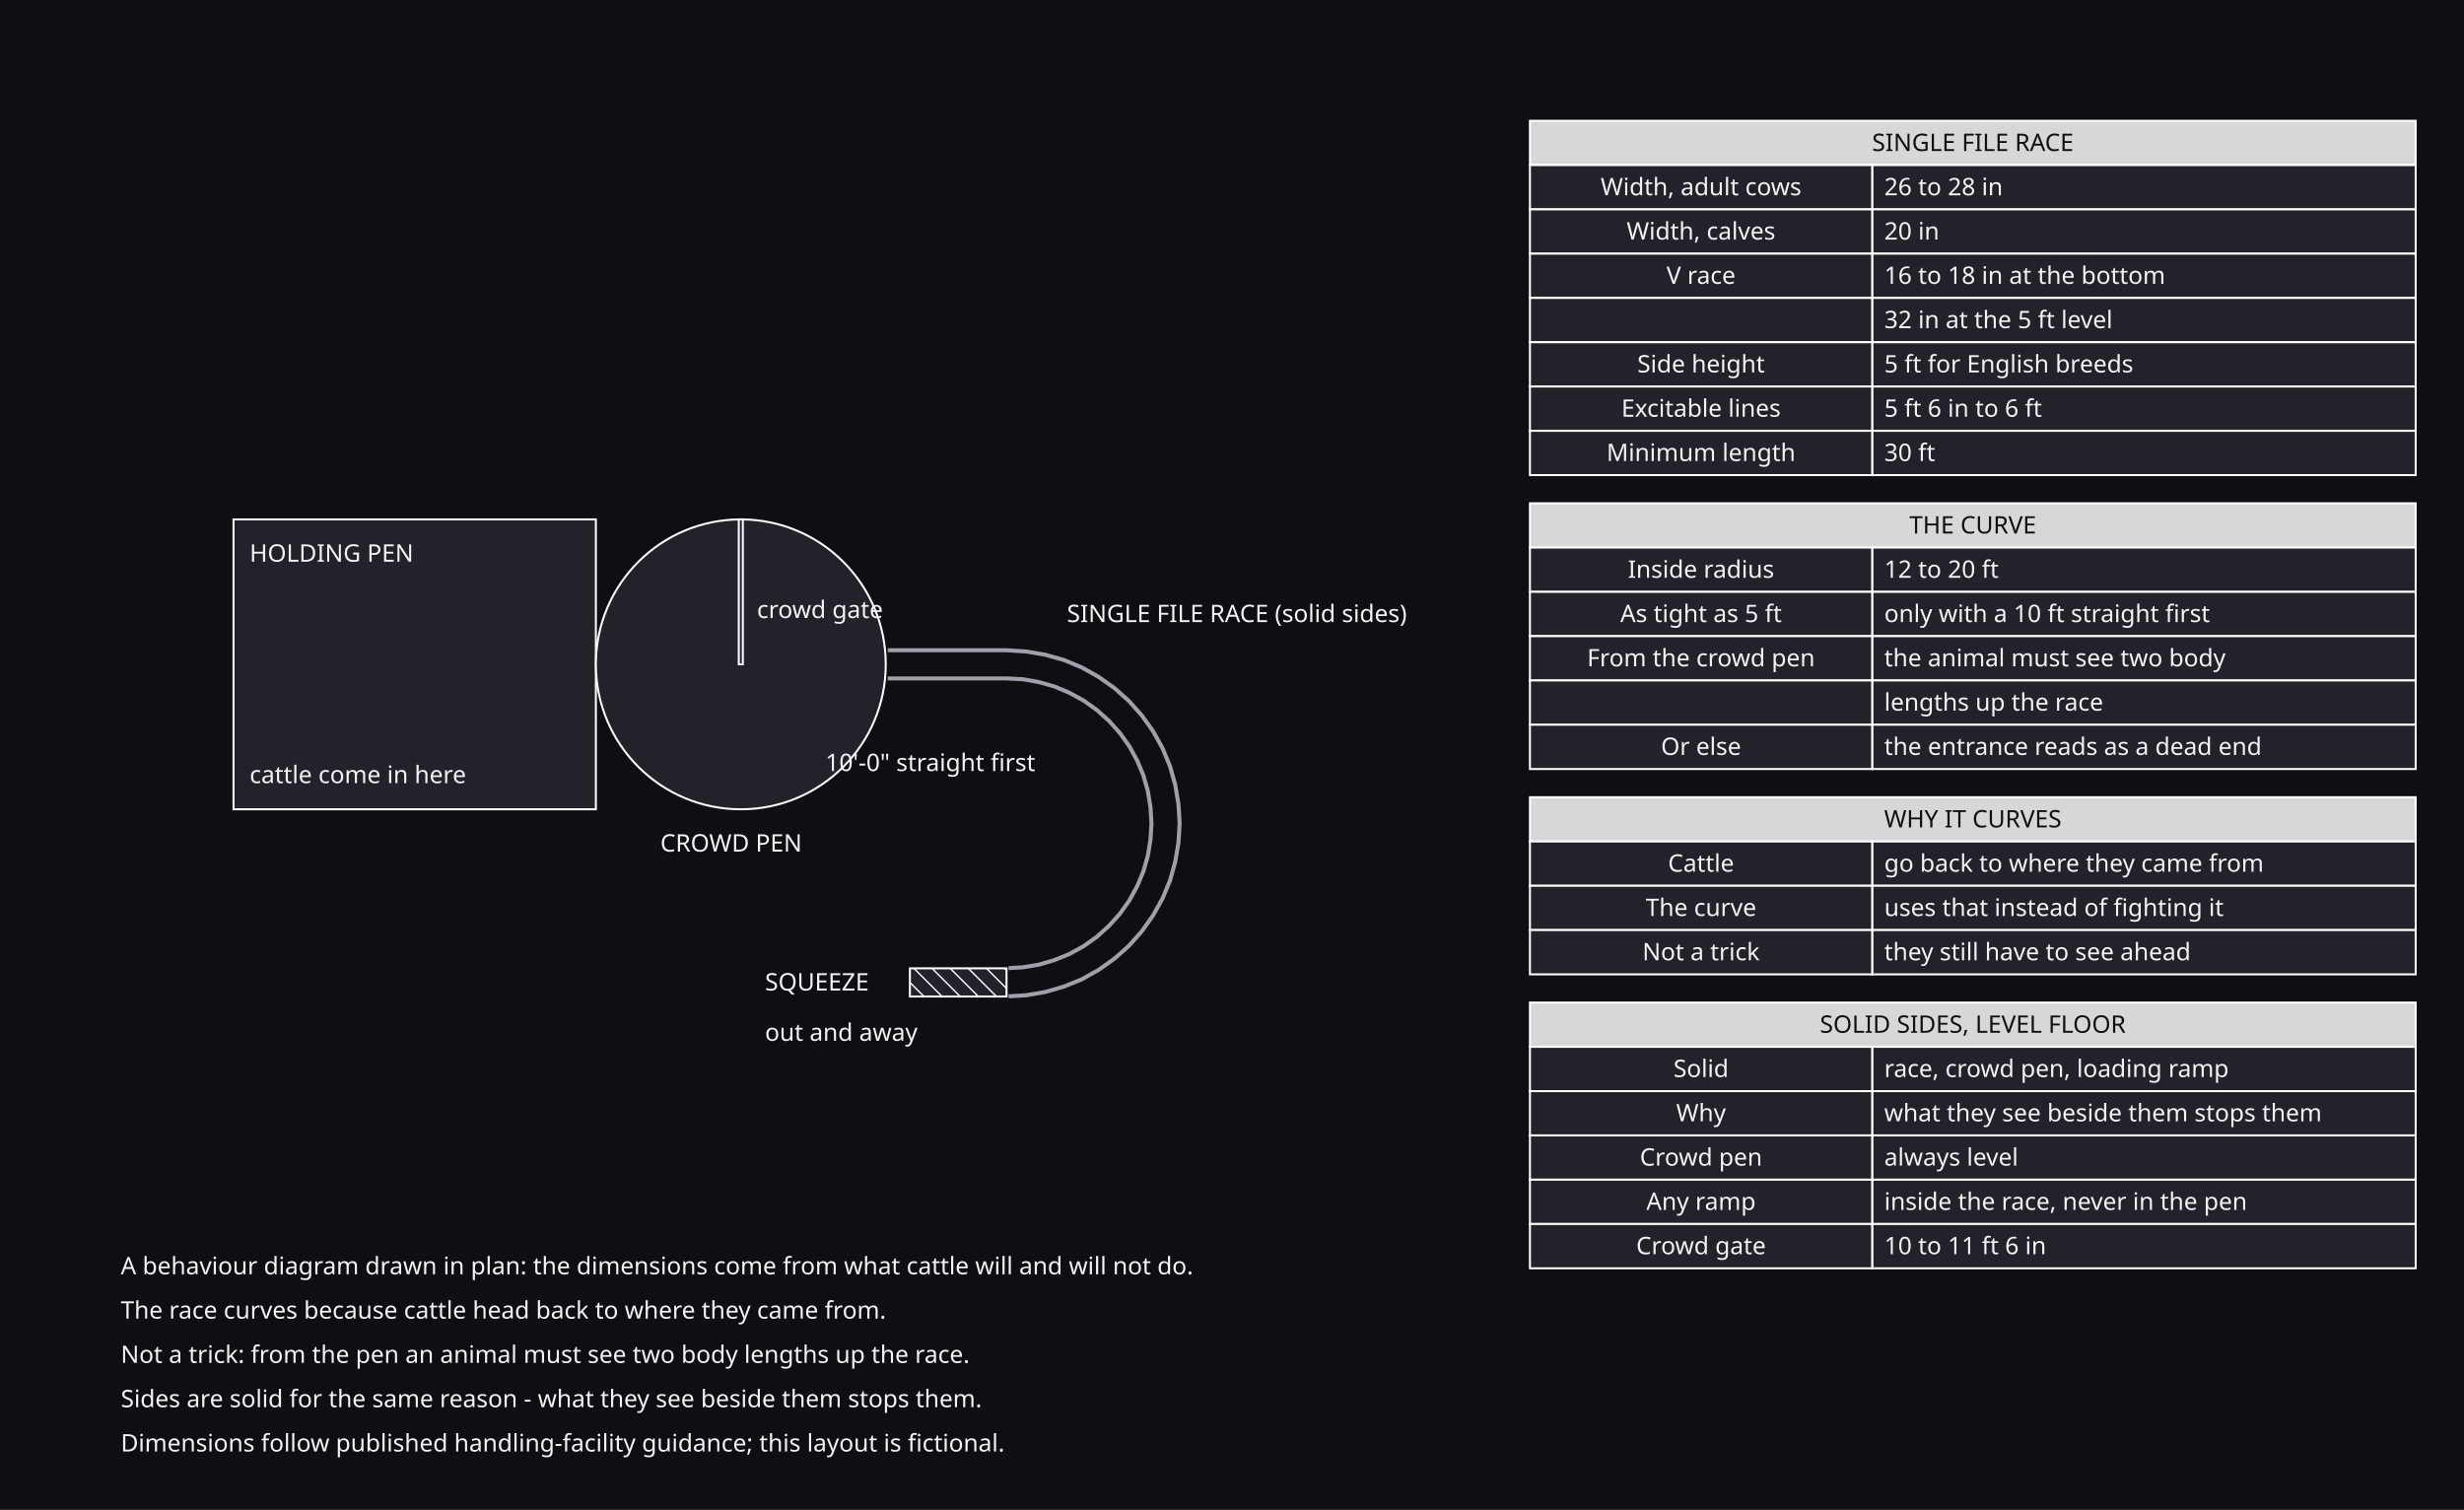
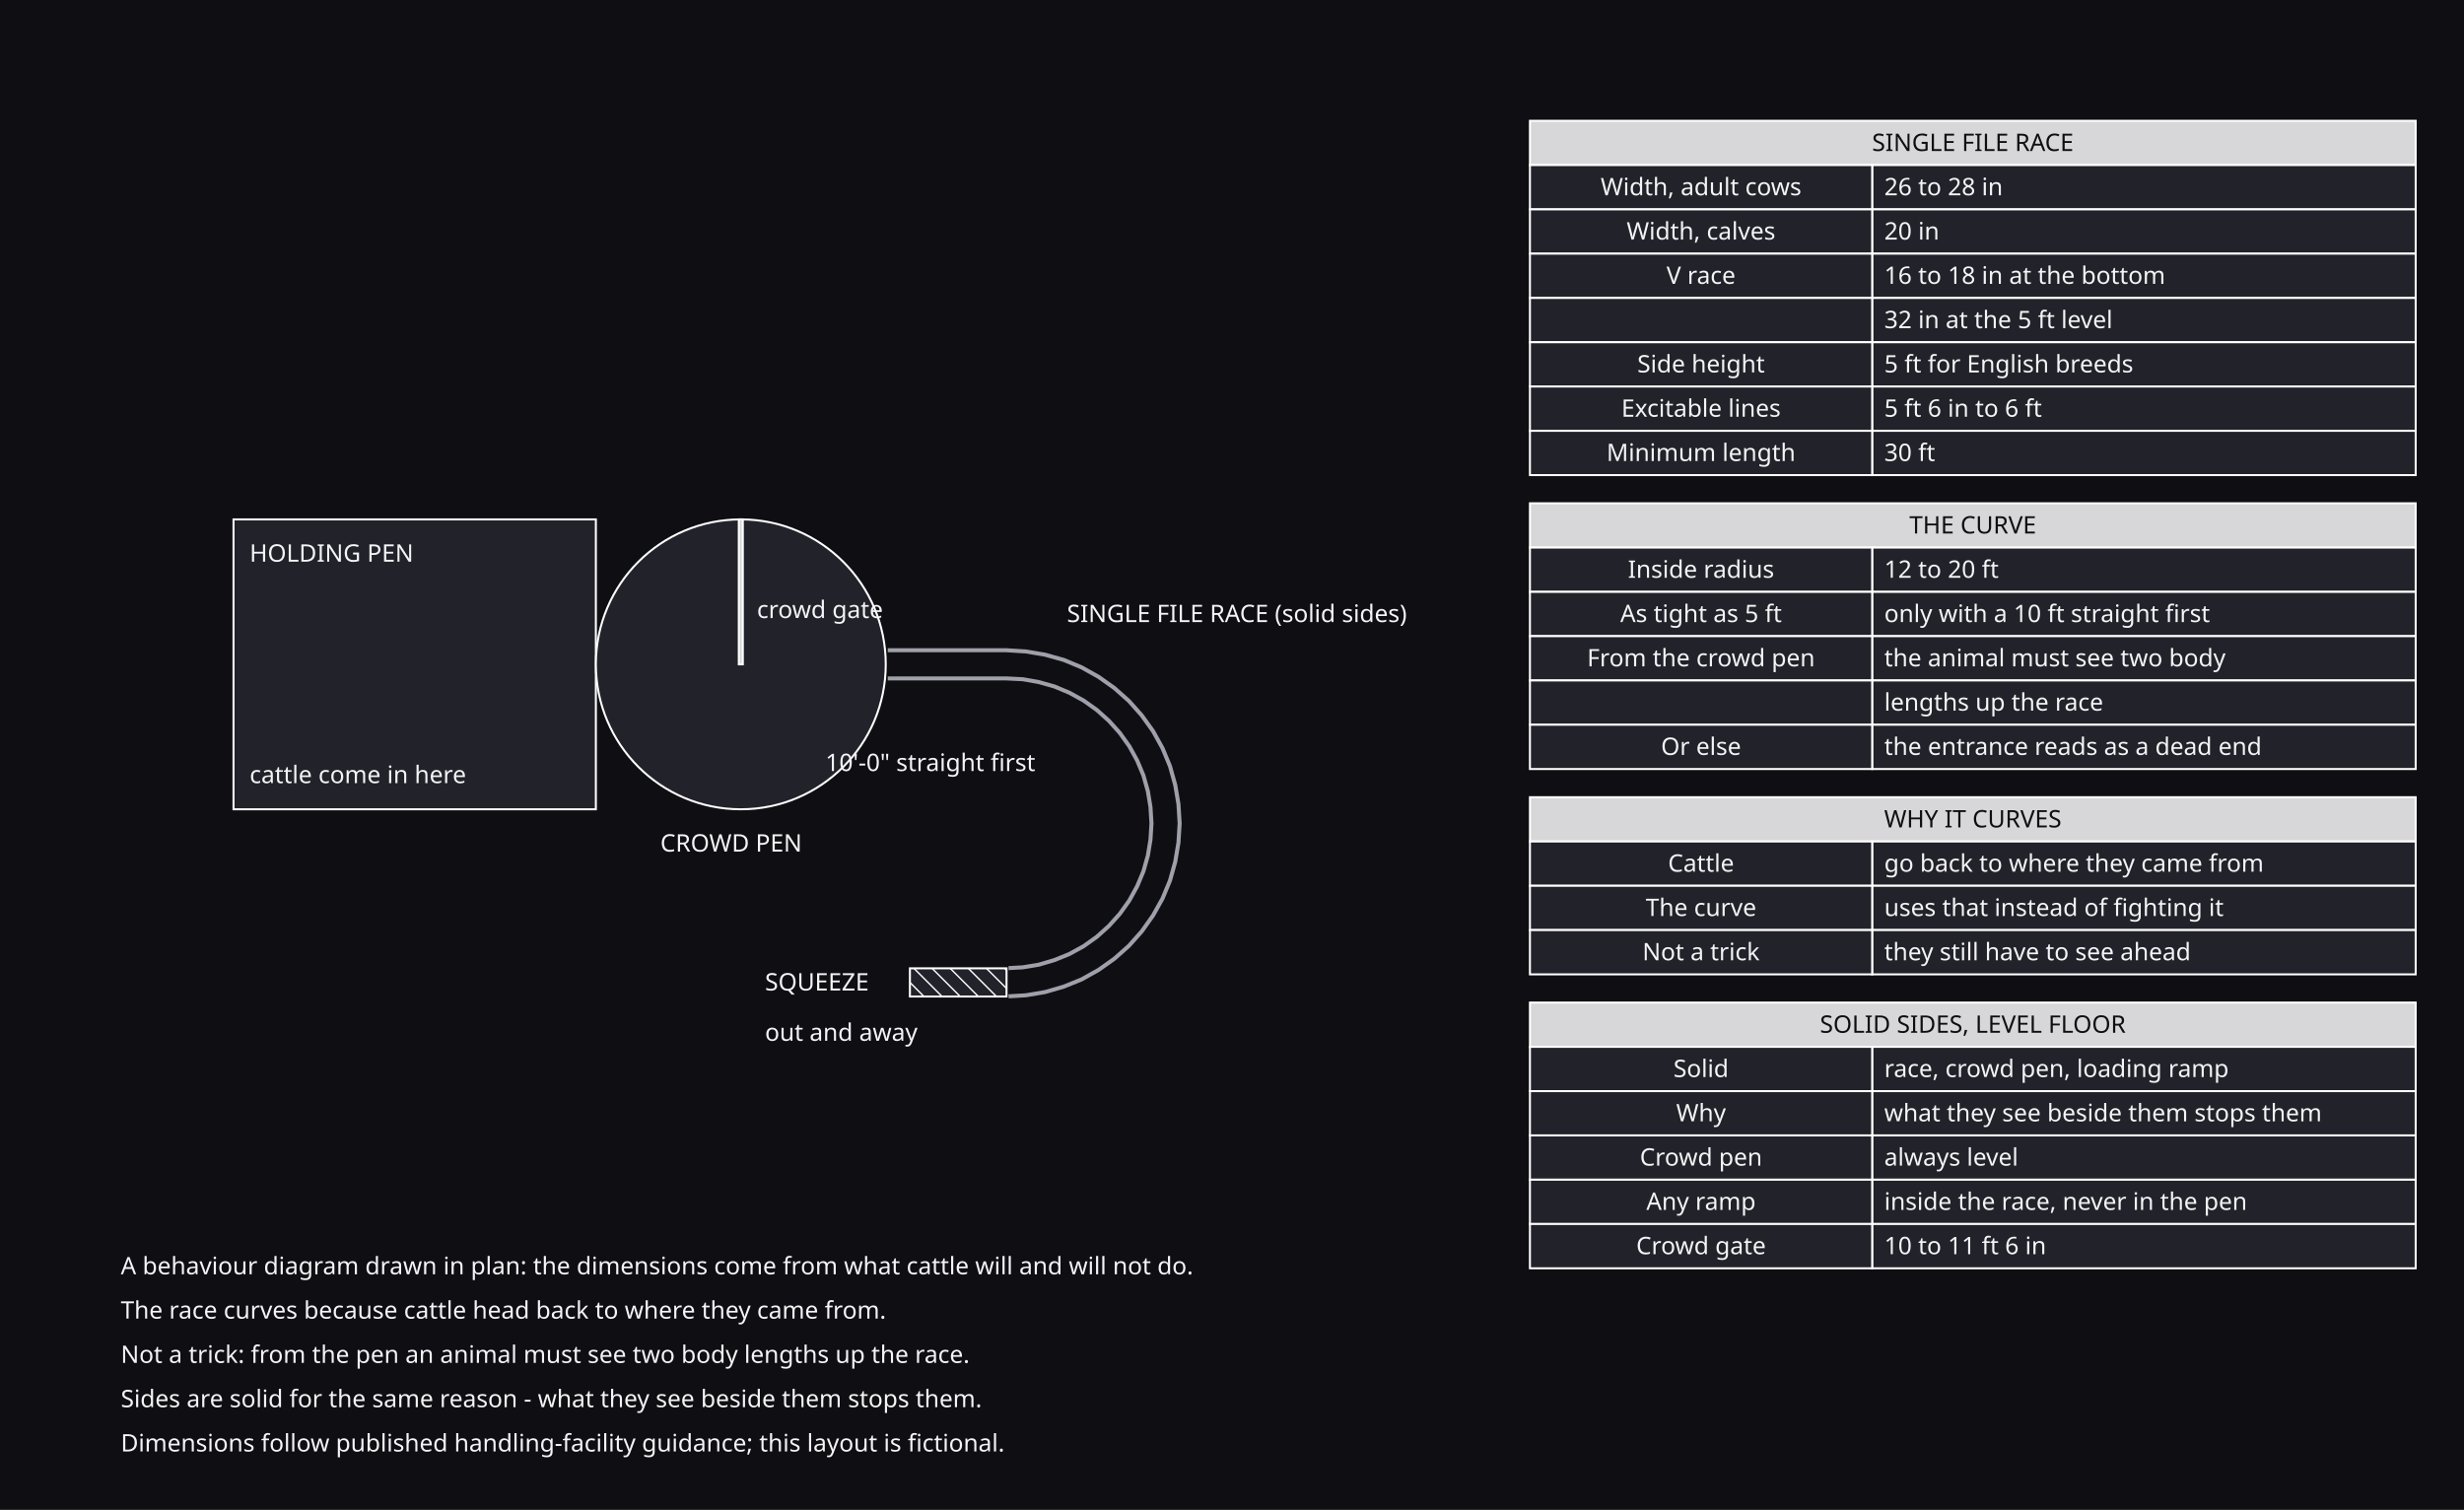
<svg xmlns="http://www.w3.org/2000/svg" width="1224" height="750" viewBox="0 0 1224 750">
  <defs>
    <marker id="arrow" viewBox="0 0 10 10" refX="9" refY="5" markerWidth="6" markerHeight="6" orient="auto">
      <path d="M 0 0 L 10 5 L 0 10 z" fill="#a0a0ab" />
    </marker>
  </defs>
  <rect data-paper="1" x="0" y="0" width="1224" height="750" fill="#0f0f13" />
  <g data-edge="i0&gt;i1" data-pinned="false">
    <path d="M 441 337 L 500 337 L 508.1 337.4 L 516 338.8 L 523.8 341 L 531.2 344.1 L 538.3 348 L 544.9 352.7 L 550.9 358.1 L 556.3 364.1 L 561 370.7 L 564.9 377.8 L 568 385.2 L 570.2 393 L 571.5 400.9 L 572 409 L 571.5 417.1 L 570.2 425 L 568 432.8 L 564.9 440.2 L 561 447.3 L 556.3 453.9 L 550.9 459.9 L 544.9 465.3 L 538.3 470 L 531.2 473.9 L 523.8 476.9 L 516 479.2 L 508.1 480.5 L 501 480.9" fill="none" stroke="#a0a0ab" stroke-width="2" />
  </g>
  <g data-edge="o0&gt;o1" data-pinned="false">
    <path d="M 441 323 L 500 323 L 509.6 323.6 L 519.1 325.2 L 528.4 327.8 L 537.3 331.5 L 545.7 336.2 L 553.6 341.8 L 560.8 348.2 L 567.2 355.4 L 572.8 363.2 L 577.5 371.7 L 581.2 380.6 L 583.8 389.9 L 585.4 399.4 L 586 409 L 585.4 418.6 L 583.8 428.1 L 581.2 437.4 L 577.5 446.3 L 572.8 454.7 L 567.2 462.6 L 560.8 469.8 L 553.6 476.2 L 545.7 481.8 L 537.3 486.5 L 528.4 490.1 L 519.1 492.8 L 509.6 494.4 L 501 494.9" fill="none" stroke="#a0a0ab" stroke-width="2" />
  </g>
  <g data-node="hold" data-pinned="false" data-shape="rect">
    <rect x="116" y="258" width="180" height="144" fill="#22222a" stroke="#ffffff" stroke-width="1" />
  </g>
  <g data-node="pen" data-pinned="false" data-shape="rect">
    <circle cx="368" cy="330" r="72" fill="#22222a" stroke="#ffffff" stroke-width="1" />
  </g>
  <g data-node="n1" data-pinned="false" data-shape="rect" />
  <g data-node="n2" data-pinned="false" data-shape="rect" />
  <g data-node="n3" data-pinned="false" data-shape="rect" />
  <g data-node="n4" data-pinned="false" data-shape="rect" />
  <g data-node="n5" data-pinned="false" data-shape="rect" />
  <g data-node="h60" data-pinned="false" data-shape="rect">
    <rect x="760" y="60" width="440" height="22" fill="#22222a" stroke="#ffffff" stroke-width="1" />
    <rect x="760" y="60" width="440" height="22" fill="#ffffff" fill-opacity="0.82" />
  </g>
  <g data-node="h250" data-pinned="false" data-shape="rect">
    <rect x="760" y="250" width="440" height="22" fill="#22222a" stroke="#ffffff" stroke-width="1" />
    <rect x="760" y="250" width="440" height="22" fill="#ffffff" fill-opacity="0.82" />
  </g>
  <g data-node="h396" data-pinned="false" data-shape="rect">
    <rect x="760" y="396" width="440" height="22" fill="#22222a" stroke="#ffffff" stroke-width="1" />
    <rect x="760" y="396" width="440" height="22" fill="#ffffff" fill-opacity="0.82" />
  </g>
  <g data-node="h498" data-pinned="false" data-shape="rect">
    <rect x="760" y="498" width="440" height="22" fill="#22222a" stroke="#ffffff" stroke-width="1" />
    <rect x="760" y="498" width="440" height="22" fill="#ffffff" fill-opacity="0.82" />
  </g>
  <g data-node="b82" data-pinned="false" data-shape="rect">
    <rect x="930" y="82" width="270" height="22" fill="#22222a" stroke="#ffffff" stroke-width="1" />
  </g>
  <g data-node="b104" data-pinned="false" data-shape="rect">
    <rect x="930" y="104" width="270" height="22" fill="#22222a" stroke="#ffffff" stroke-width="1" />
  </g>
  <g data-node="b126" data-pinned="false" data-shape="rect">
    <rect x="930" y="126" width="270" height="22" fill="#22222a" stroke="#ffffff" stroke-width="1" />
  </g>
  <g data-node="b148" data-pinned="false" data-shape="rect">
    <rect x="930" y="148" width="270" height="22" fill="#22222a" stroke="#ffffff" stroke-width="1" />
  </g>
  <g data-node="b170" data-pinned="false" data-shape="rect">
    <rect x="930" y="170" width="270" height="22" fill="#22222a" stroke="#ffffff" stroke-width="1" />
  </g>
  <g data-node="b192" data-pinned="false" data-shape="rect">
    <rect x="930" y="192" width="270" height="22" fill="#22222a" stroke="#ffffff" stroke-width="1" />
  </g>
  <g data-node="b214" data-pinned="false" data-shape="rect">
    <rect x="930" y="214" width="270" height="22" fill="#22222a" stroke="#ffffff" stroke-width="1" />
  </g>
  <g data-node="b272" data-pinned="false" data-shape="rect">
    <rect x="930" y="272" width="270" height="22" fill="#22222a" stroke="#ffffff" stroke-width="1" />
  </g>
  <g data-node="b294" data-pinned="false" data-shape="rect">
    <rect x="930" y="294" width="270" height="22" fill="#22222a" stroke="#ffffff" stroke-width="1" />
  </g>
  <g data-node="b316" data-pinned="false" data-shape="rect">
    <rect x="930" y="316" width="270" height="22" fill="#22222a" stroke="#ffffff" stroke-width="1" />
  </g>
  <g data-node="b338" data-pinned="false" data-shape="rect">
    <rect x="930" y="338" width="270" height="22" fill="#22222a" stroke="#ffffff" stroke-width="1" />
  </g>
  <g data-node="b360" data-pinned="false" data-shape="rect">
    <rect x="930" y="360" width="270" height="22" fill="#22222a" stroke="#ffffff" stroke-width="1" />
  </g>
  <g data-node="b418" data-pinned="false" data-shape="rect">
    <rect x="930" y="418" width="270" height="22" fill="#22222a" stroke="#ffffff" stroke-width="1" />
  </g>
  <g data-node="b440" data-pinned="false" data-shape="rect">
    <rect x="930" y="440" width="270" height="22" fill="#22222a" stroke="#ffffff" stroke-width="1" />
  </g>
  <g data-node="b462" data-pinned="false" data-shape="rect">
    <rect x="930" y="462" width="270" height="22" fill="#22222a" stroke="#ffffff" stroke-width="1" />
  </g>
  <g data-node="b520" data-pinned="false" data-shape="rect">
    <rect x="930" y="520" width="270" height="22" fill="#22222a" stroke="#ffffff" stroke-width="1" />
  </g>
  <g data-node="b542" data-pinned="false" data-shape="rect">
    <rect x="930" y="542" width="270" height="22" fill="#22222a" stroke="#ffffff" stroke-width="1" />
  </g>
  <g data-node="b564" data-pinned="false" data-shape="rect">
    <rect x="930" y="564" width="270" height="22" fill="#22222a" stroke="#ffffff" stroke-width="1" />
  </g>
  <g data-node="b586" data-pinned="false" data-shape="rect">
    <rect x="930" y="586" width="270" height="22" fill="#22222a" stroke="#ffffff" stroke-width="1" />
  </g>
  <g data-node="b608" data-pinned="false" data-shape="rect">
    <rect x="930" y="608" width="270" height="22" fill="#22222a" stroke="#ffffff" stroke-width="1" />
  </g>
  <g data-node="l4" data-pinned="false" data-shape="rect" />
  <g data-node="a82" data-pinned="false" data-shape="rect">
    <rect x="760" y="82" width="170" height="22" fill="#22222a" stroke="#ffffff" stroke-width="1" />
  </g>
  <g data-node="a104" data-pinned="false" data-shape="rect">
    <rect x="760" y="104" width="170" height="22" fill="#22222a" stroke="#ffffff" stroke-width="1" />
  </g>
  <g data-node="a126" data-pinned="false" data-shape="rect">
    <rect x="760" y="126" width="170" height="22" fill="#22222a" stroke="#ffffff" stroke-width="1" />
  </g>
  <g data-node="a148" data-pinned="false" data-shape="rect">
    <rect x="760" y="148" width="170" height="22" fill="#22222a" stroke="#ffffff" stroke-width="1" />
  </g>
  <g data-node="a170" data-pinned="false" data-shape="rect">
    <rect x="760" y="170" width="170" height="22" fill="#22222a" stroke="#ffffff" stroke-width="1" />
  </g>
  <g data-node="a192" data-pinned="false" data-shape="rect">
    <rect x="760" y="192" width="170" height="22" fill="#22222a" stroke="#ffffff" stroke-width="1" />
  </g>
  <g data-node="a214" data-pinned="false" data-shape="rect">
    <rect x="760" y="214" width="170" height="22" fill="#22222a" stroke="#ffffff" stroke-width="1" />
  </g>
  <g data-node="a272" data-pinned="false" data-shape="rect">
    <rect x="760" y="272" width="170" height="22" fill="#22222a" stroke="#ffffff" stroke-width="1" />
  </g>
  <g data-node="a294" data-pinned="false" data-shape="rect">
    <rect x="760" y="294" width="170" height="22" fill="#22222a" stroke="#ffffff" stroke-width="1" />
  </g>
  <g data-node="a316" data-pinned="false" data-shape="rect">
    <rect x="760" y="316" width="170" height="22" fill="#22222a" stroke="#ffffff" stroke-width="1" />
  </g>
  <g data-node="a338" data-pinned="false" data-shape="rect">
    <rect x="760" y="338" width="170" height="22" fill="#22222a" stroke="#ffffff" stroke-width="1" />
  </g>
  <g data-node="a360" data-pinned="false" data-shape="rect">
    <rect x="760" y="360" width="170" height="22" fill="#22222a" stroke="#ffffff" stroke-width="1" />
  </g>
  <g data-node="a418" data-pinned="false" data-shape="rect">
    <rect x="760" y="418" width="170" height="22" fill="#22222a" stroke="#ffffff" stroke-width="1" />
  </g>
  <g data-node="a440" data-pinned="false" data-shape="rect">
    <rect x="760" y="440" width="170" height="22" fill="#22222a" stroke="#ffffff" stroke-width="1" />
  </g>
  <g data-node="a462" data-pinned="false" data-shape="rect">
    <rect x="760" y="462" width="170" height="22" fill="#22222a" stroke="#ffffff" stroke-width="1" />
  </g>
  <g data-node="a520" data-pinned="false" data-shape="rect">
    <rect x="760" y="520" width="170" height="22" fill="#22222a" stroke="#ffffff" stroke-width="1" />
  </g>
  <g data-node="a542" data-pinned="false" data-shape="rect">
    <rect x="760" y="542" width="170" height="22" fill="#22222a" stroke="#ffffff" stroke-width="1" />
  </g>
  <g data-node="a564" data-pinned="false" data-shape="rect">
    <rect x="760" y="564" width="170" height="22" fill="#22222a" stroke="#ffffff" stroke-width="1" />
  </g>
  <g data-node="a586" data-pinned="false" data-shape="rect">
    <rect x="760" y="586" width="170" height="22" fill="#22222a" stroke="#ffffff" stroke-width="1" />
  </g>
  <g data-node="a608" data-pinned="false" data-shape="rect">
    <rect x="760" y="608" width="170" height="22" fill="#22222a" stroke="#ffffff" stroke-width="1" />
  </g>
  <g data-node="l6" data-pinned="false" data-shape="rect" />
  <g data-node="l7" data-pinned="false" data-shape="rect" />
  <g data-node="l1" data-pinned="false" data-shape="rect" />
  <g data-node="l2" data-pinned="false" data-shape="rect" />
  <g data-node="l3" data-pinned="false" data-shape="rect" />
  <g data-node="l8" data-pinned="false" data-shape="rect" />
  <g data-node="l5" data-pinned="false" data-shape="rect" />
  <g data-node="squeeze" data-pinned="false" data-shape="rect">
    <rect x="452" y="481" width="48" height="14" fill="#22222a" stroke="#ffffff" stroke-width="1" />
    <line x1="500" y1="482" x2="499" y2="481" stroke="#ffffff" stroke-width="0.7" />
    <line x1="500" y1="491" x2="490" y2="481" stroke="#ffffff" stroke-width="0.7" />
    <line x1="481" y1="481" x2="495" y2="495" stroke="#ffffff" stroke-width="0.7" />
    <line x1="472" y1="481" x2="486" y2="495" stroke="#ffffff" stroke-width="0.7" />
    <line x1="463" y1="481" x2="477" y2="495" stroke="#ffffff" stroke-width="0.7" />
    <line x1="454" y1="481" x2="468" y2="495" stroke="#ffffff" stroke-width="0.7" />
    <line x1="452" y1="488" x2="459" y2="495" stroke="#ffffff" stroke-width="0.7" />
  </g>
  <g data-node="gate" data-pinned="false" data-shape="rect">
    <rect x="367" y="258" width="2" height="72" fill="#22222a" stroke="#ffffff" stroke-width="1" />
+     <rect x="367" y="258" width="2" height="72" fill="#ffffff" fill-opacity="0.82" />
  </g>
  <g data-node="i0" data-pinned="false" data-shape="rect" />
  <g data-node="i1" data-pinned="false" data-shape="rect" />
  <g data-node="o0" data-pinned="false" data-shape="rect" />
  <g data-node="o1" data-pinned="false" data-shape="rect" />
  <g data-name="n1">
    <text x="60" y="633" text-anchor="start" font-family="sans-serif" font-size="12" fill="#f4f4f6">A behaviour diagram drawn in plan: the dimensions come from what cattle will and will not do.</text>
  </g>
  <g data-name="n2">
    <text x="60" y="655" text-anchor="start" font-family="sans-serif" font-size="12" fill="#f4f4f6">The race curves because cattle head back to where they came from.</text>
  </g>
  <g data-name="n3">
    <text x="60" y="677" text-anchor="start" font-family="sans-serif" font-size="12" fill="#f4f4f6">Not a trick: from the pen an animal must see two body lengths up the race.</text>
  </g>
  <g data-name="n4">
    <text x="60" y="699" text-anchor="start" font-family="sans-serif" font-size="12" fill="#f4f4f6">Sides are solid for the same reason - what they see beside them stops them.</text>
  </g>
  <g data-name="n5">
    <text x="60" y="721" text-anchor="start" font-family="sans-serif" font-size="12" fill="#f4f4f6">Dimensions follow published handling-facility guidance; this layout is fictional.</text>
  </g>
  <g data-name="h60">
    <text x="980" y="75" text-anchor="middle" font-family="sans-serif" font-size="12" fill="#0f0f13">SINGLE FILE RACE</text>
  </g>
  <g data-name="h250">
    <text x="980" y="265" text-anchor="middle" font-family="sans-serif" font-size="12" fill="#0f0f13">THE CURVE</text>
  </g>
  <g data-name="h396">
    <text x="980" y="411" text-anchor="middle" font-family="sans-serif" font-size="12" fill="#0f0f13">WHY IT CURVES</text>
  </g>
  <g data-name="h498">
    <text x="980" y="513" text-anchor="middle" font-family="sans-serif" font-size="12" fill="#0f0f13">SOLID SIDES, LEVEL FLOOR</text>
  </g>
  <g data-name="b82">
    <text x="936" y="97" text-anchor="start" font-family="sans-serif" font-size="12" fill="#f4f4f6">26 to 28 in</text>
  </g>
  <g data-name="b104">
    <text x="936" y="119" text-anchor="start" font-family="sans-serif" font-size="12" fill="#f4f4f6">20 in</text>
  </g>
  <g data-name="b126">
    <text x="936" y="141" text-anchor="start" font-family="sans-serif" font-size="12" fill="#f4f4f6">16 to 18 in at the bottom</text>
  </g>
  <g data-name="b148">
    <text x="936" y="163" text-anchor="start" font-family="sans-serif" font-size="12" fill="#f4f4f6">32 in at the 5 ft level</text>
  </g>
  <g data-name="b170">
    <text x="936" y="185" text-anchor="start" font-family="sans-serif" font-size="12" fill="#f4f4f6">5 ft for English breeds</text>
  </g>
  <g data-name="b192">
    <text x="936" y="207" text-anchor="start" font-family="sans-serif" font-size="12" fill="#f4f4f6">5 ft 6 in to 6 ft</text>
  </g>
  <g data-name="b214">
    <text x="936" y="229" text-anchor="start" font-family="sans-serif" font-size="12" fill="#f4f4f6">30 ft</text>
  </g>
  <g data-name="b272">
    <text x="936" y="287" text-anchor="start" font-family="sans-serif" font-size="12" fill="#f4f4f6">12 to 20 ft</text>
  </g>
  <g data-name="b294">
    <text x="936" y="309" text-anchor="start" font-family="sans-serif" font-size="12" fill="#f4f4f6">only with a 10 ft straight first</text>
  </g>
  <g data-name="b316">
    <text x="936" y="331" text-anchor="start" font-family="sans-serif" font-size="12" fill="#f4f4f6">the animal must see two body</text>
  </g>
  <g data-name="b338">
    <text x="936" y="353" text-anchor="start" font-family="sans-serif" font-size="12" fill="#f4f4f6">lengths up the race</text>
  </g>
  <g data-name="b360">
    <text x="936" y="375" text-anchor="start" font-family="sans-serif" font-size="12" fill="#f4f4f6">the entrance reads as a dead end</text>
  </g>
  <g data-name="b418">
    <text x="936" y="433" text-anchor="start" font-family="sans-serif" font-size="12" fill="#f4f4f6">go back to where they came from</text>
  </g>
  <g data-name="b440">
    <text x="936" y="455" text-anchor="start" font-family="sans-serif" font-size="12" fill="#f4f4f6">uses that instead of fighting it</text>
  </g>
  <g data-name="b462">
    <text x="936" y="477" text-anchor="start" font-family="sans-serif" font-size="12" fill="#f4f4f6">they still have to see ahead</text>
  </g>
  <g data-name="b520">
    <text x="936" y="535" text-anchor="start" font-family="sans-serif" font-size="12" fill="#f4f4f6">race, crowd pen, loading ramp</text>
  </g>
  <g data-name="b542">
    <text x="936" y="557" text-anchor="start" font-family="sans-serif" font-size="12" fill="#f4f4f6">what they see beside them stops them</text>
  </g>
  <g data-name="b564">
    <text x="936" y="579" text-anchor="start" font-family="sans-serif" font-size="12" fill="#f4f4f6">always level</text>
  </g>
  <g data-name="b586">
    <text x="936" y="601" text-anchor="start" font-family="sans-serif" font-size="12" fill="#f4f4f6">inside the race, never in the pen</text>
  </g>
  <g data-name="b608">
    <text x="936" y="623" text-anchor="start" font-family="sans-serif" font-size="12" fill="#f4f4f6">10 to 11 ft 6 in</text>
  </g>
  <g data-name="l4">
    <text x="530" y="309" text-anchor="start" font-family="sans-serif" font-size="12" fill="#f4f4f6">SINGLE FILE RACE  (solid sides)</text>
  </g>
  <g data-name="a82">
    <text x="845" y="97" text-anchor="middle" font-family="sans-serif" font-size="12" fill="#f4f4f6">Width, adult cows</text>
  </g>
  <g data-name="a104">
    <text x="845" y="119" text-anchor="middle" font-family="sans-serif" font-size="12" fill="#f4f4f6">Width, calves</text>
  </g>
  <g data-name="a126">
    <text x="845" y="141" text-anchor="middle" font-family="sans-serif" font-size="12" fill="#f4f4f6">V race</text>
  </g>
  <g data-name="a170">
    <text x="845" y="185" text-anchor="middle" font-family="sans-serif" font-size="12" fill="#f4f4f6">Side height</text>
  </g>
  <g data-name="a192">
    <text x="845" y="207" text-anchor="middle" font-family="sans-serif" font-size="12" fill="#f4f4f6">Excitable lines</text>
  </g>
  <g data-name="a214">
    <text x="845" y="229" text-anchor="middle" font-family="sans-serif" font-size="12" fill="#f4f4f6">Minimum length</text>
  </g>
  <g data-name="a272">
    <text x="845" y="287" text-anchor="middle" font-family="sans-serif" font-size="12" fill="#f4f4f6">Inside radius</text>
  </g>
  <g data-name="a294">
    <text x="845" y="309" text-anchor="middle" font-family="sans-serif" font-size="12" fill="#f4f4f6">As tight as 5 ft</text>
  </g>
  <g data-name="a316">
    <text x="845" y="331" text-anchor="middle" font-family="sans-serif" font-size="12" fill="#f4f4f6">From the crowd pen</text>
  </g>
  <g data-name="a360">
    <text x="845" y="375" text-anchor="middle" font-family="sans-serif" font-size="12" fill="#f4f4f6">Or else</text>
  </g>
  <g data-name="a418">
    <text x="845" y="433" text-anchor="middle" font-family="sans-serif" font-size="12" fill="#f4f4f6">Cattle</text>
  </g>
  <g data-name="a440">
    <text x="845" y="455" text-anchor="middle" font-family="sans-serif" font-size="12" fill="#f4f4f6">The curve</text>
  </g>
  <g data-name="a462">
    <text x="845" y="477" text-anchor="middle" font-family="sans-serif" font-size="12" fill="#f4f4f6">Not a trick</text>
  </g>
  <g data-name="a520">
    <text x="845" y="535" text-anchor="middle" font-family="sans-serif" font-size="12" fill="#f4f4f6">Solid</text>
  </g>
  <g data-name="a542">
    <text x="845" y="557" text-anchor="middle" font-family="sans-serif" font-size="12" fill="#f4f4f6">Why</text>
  </g>
  <g data-name="a564">
    <text x="845" y="579" text-anchor="middle" font-family="sans-serif" font-size="12" fill="#f4f4f6">Crowd pen</text>
  </g>
  <g data-name="a586">
    <text x="845" y="601" text-anchor="middle" font-family="sans-serif" font-size="12" fill="#f4f4f6">Any ramp</text>
  </g>
  <g data-name="a608">
    <text x="845" y="623" text-anchor="middle" font-family="sans-serif" font-size="12" fill="#f4f4f6">Crowd gate</text>
  </g>
  <g data-name="l6">
    <text x="410" y="383" text-anchor="start" font-family="sans-serif" font-size="12" fill="#f4f4f6">10'-0" straight first</text>
  </g>
  <g data-name="l7">
    <text x="124" y="389" text-anchor="start" font-family="sans-serif" font-size="12" fill="#f4f4f6">cattle come in here</text>
  </g>
  <g data-name="l1">
    <text x="124" y="279" text-anchor="start" font-family="sans-serif" font-size="12" fill="#f4f4f6">HOLDING PEN</text>
  </g>
  <g data-name="l2">
    <text x="328" y="423" text-anchor="start" font-family="sans-serif" font-size="12" fill="#f4f4f6">CROWD PEN</text>
  </g>
  <g data-name="l3">
    <text x="376" y="307" text-anchor="start" font-family="sans-serif" font-size="12" fill="#f4f4f6">crowd gate</text>
  </g>
  <g data-name="l8">
    <text x="380" y="517" text-anchor="start" font-family="sans-serif" font-size="12" fill="#f4f4f6">out and away</text>
  </g>
  <g data-name="l5">
    <text x="380" y="492" text-anchor="start" font-family="sans-serif" font-size="12" fill="#f4f4f6">SQUEEZE</text>
  </g>
</svg>
